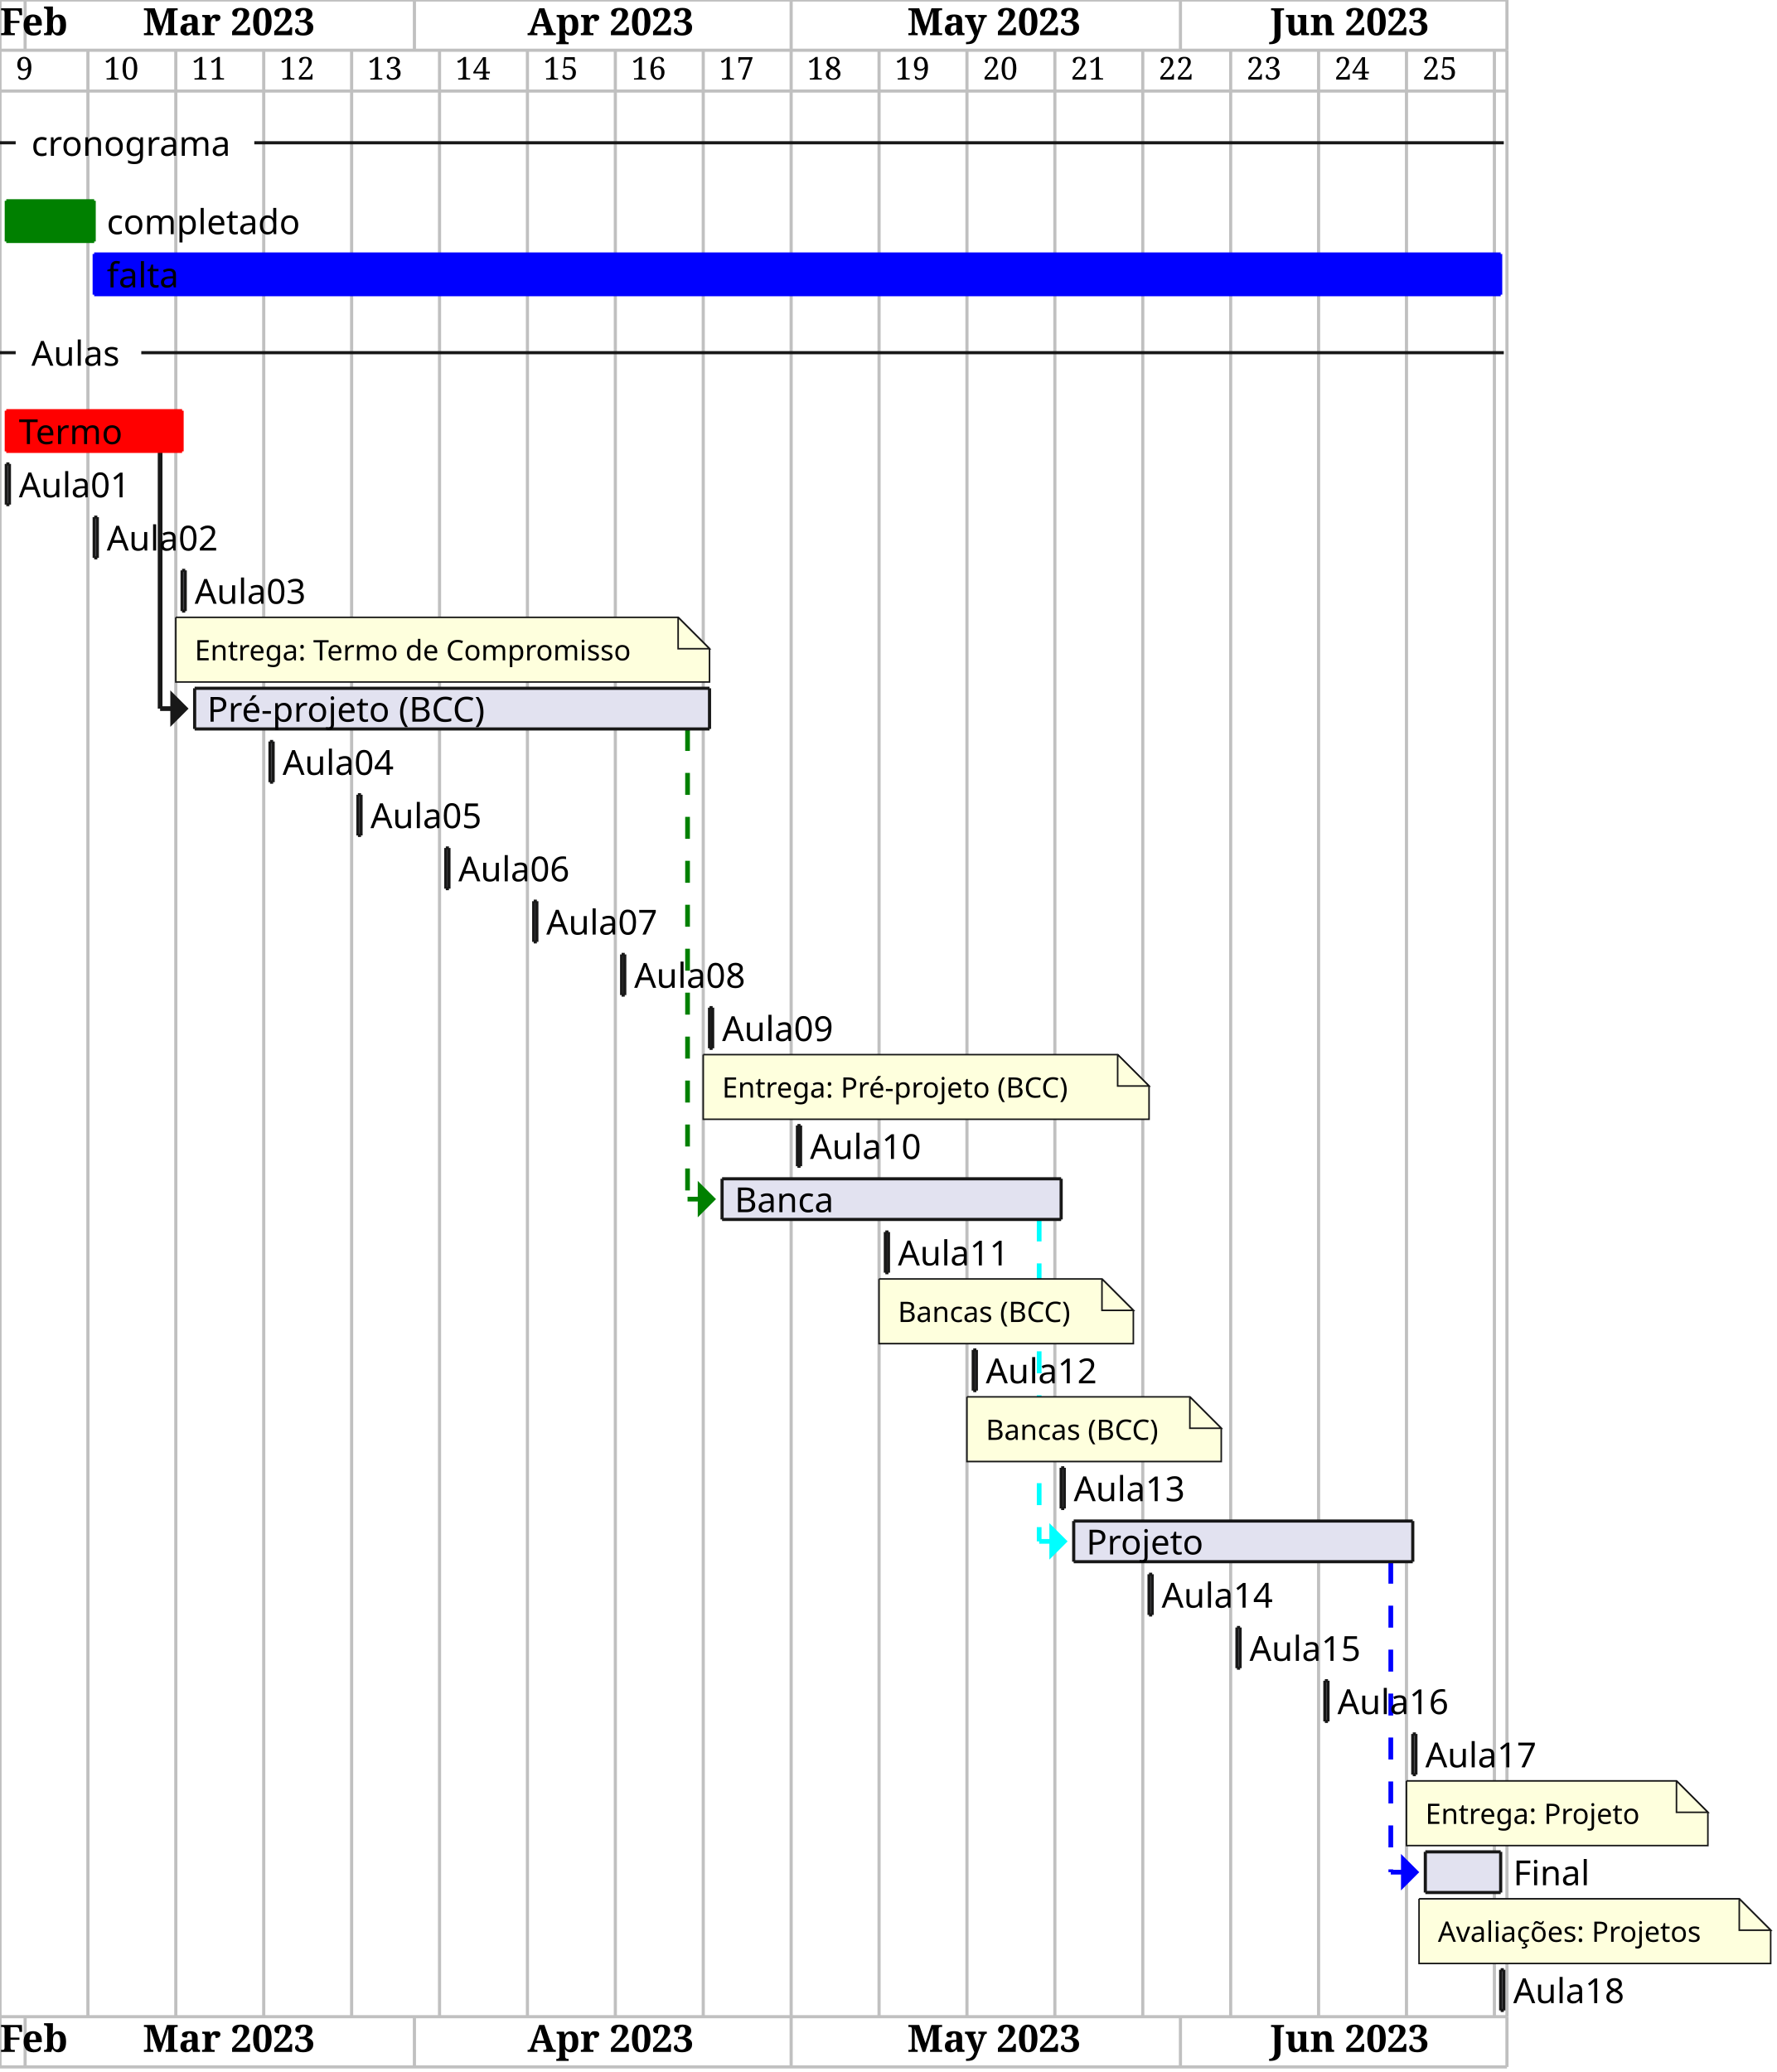
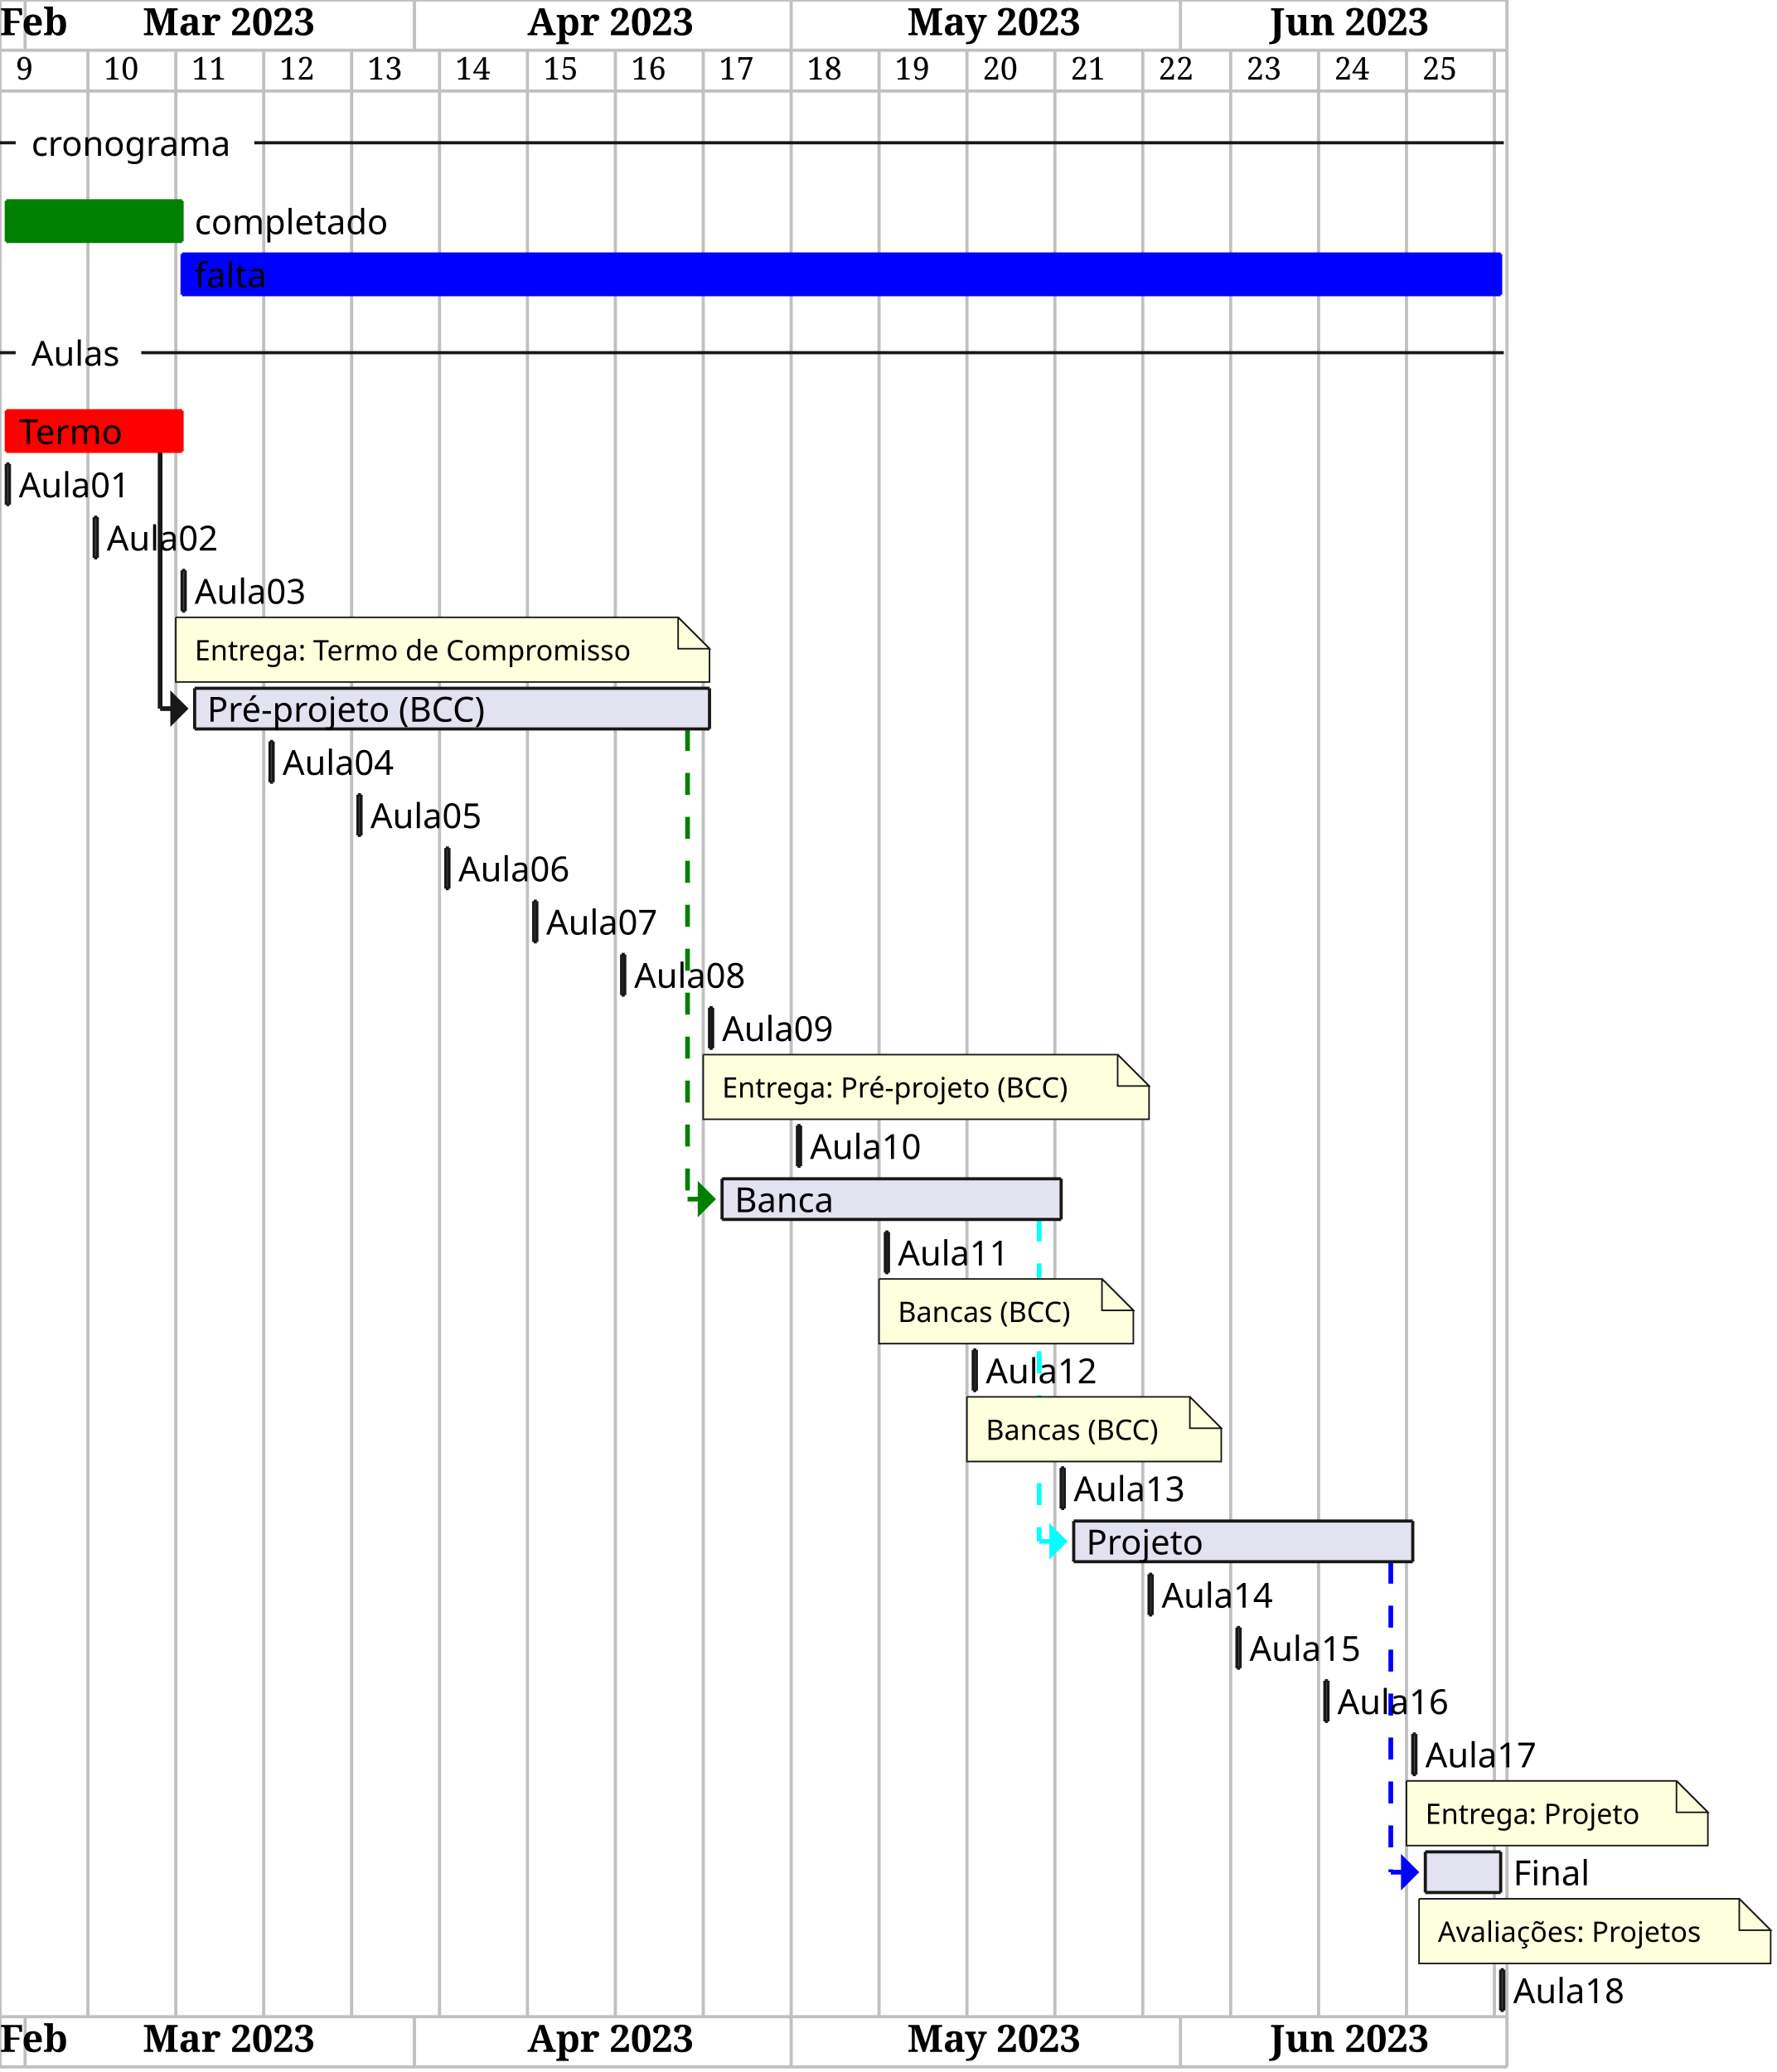
<svg xmlns="http://www.w3.org/2000/svg" contentStyleType="text/css" height="660px" preserveAspectRatio="none" style="width:566px;height:660px;background:#FFFFFF;" version="1.1" viewBox="0 0 566 660" width="566px" zoomAndPan="magnify">
  <defs />
  <g>
    <text fill="#000000" font-family="Serif" font-size="10" lengthAdjust="spacing" textLength="5" x="5" y="25.336">9</text>
    <text fill="#000000" font-family="Serif" font-size="10" lengthAdjust="spacing" textLength="10" x="33" y="25.336">10</text>
    <text fill="#000000" font-family="Serif" font-size="10" lengthAdjust="spacing" textLength="10" x="61" y="25.336">11</text>
    <text fill="#000000" font-family="Serif" font-size="10" lengthAdjust="spacing" textLength="10" x="89" y="25.336">12</text>
    <text fill="#000000" font-family="Serif" font-size="10" lengthAdjust="spacing" textLength="10" x="117" y="25.336">13</text>
    <text fill="#000000" font-family="Serif" font-size="10" lengthAdjust="spacing" textLength="10" x="145" y="25.336">14</text>
    <text fill="#000000" font-family="Serif" font-size="10" lengthAdjust="spacing" textLength="10" x="173" y="25.336">15</text>
    <text fill="#000000" font-family="Serif" font-size="10" lengthAdjust="spacing" textLength="10" x="201" y="25.336">16</text>
    <text fill="#000000" font-family="Serif" font-size="10" lengthAdjust="spacing" textLength="10" x="229" y="25.336">17</text>
    <text fill="#000000" font-family="Serif" font-size="10" lengthAdjust="spacing" textLength="10" x="257" y="25.336">18</text>
    <text fill="#000000" font-family="Serif" font-size="10" lengthAdjust="spacing" textLength="10" x="285" y="25.336">19</text>
    <text fill="#000000" font-family="Serif" font-size="10" lengthAdjust="spacing" textLength="10" x="313" y="25.336">20</text>
    <text fill="#000000" font-family="Serif" font-size="10" lengthAdjust="spacing" textLength="10" x="341" y="25.336">21</text>
    <text fill="#000000" font-family="Serif" font-size="10" lengthAdjust="spacing" textLength="10" x="369" y="25.336">22</text>
    <text fill="#000000" font-family="Serif" font-size="10" lengthAdjust="spacing" textLength="10" x="397" y="25.336">23</text>
    <text fill="#000000" font-family="Serif" font-size="10" lengthAdjust="spacing" textLength="10" x="425" y="25.336">24</text>
    <text fill="#000000" font-family="Serif" font-size="10" lengthAdjust="spacing" textLength="10" x="453" y="25.336">25</text>
    <line style="stroke:#C0C0C0;stroke-width:1.0;" x1="0" x2="0" y1="16" y2="642.385" />
    <line style="stroke:#C0C0C0;stroke-width:1.0;" x1="28" x2="28" y1="16" y2="642.385" />
    <line style="stroke:#C0C0C0;stroke-width:1.0;" x1="56" x2="56" y1="16" y2="642.385" />
    <line style="stroke:#C0C0C0;stroke-width:1.0;" x1="84" x2="84" y1="16" y2="642.385" />
    <line style="stroke:#C0C0C0;stroke-width:1.0;" x1="112" x2="112" y1="16" y2="642.385" />
    <line style="stroke:#C0C0C0;stroke-width:1.0;" x1="140" x2="140" y1="16" y2="642.385" />
    <line style="stroke:#C0C0C0;stroke-width:1.0;" x1="168" x2="168" y1="16" y2="642.385" />
    <line style="stroke:#C0C0C0;stroke-width:1.0;" x1="196" x2="196" y1="16" y2="642.385" />
    <line style="stroke:#C0C0C0;stroke-width:1.0;" x1="224" x2="224" y1="16" y2="642.385" />
    <line style="stroke:#C0C0C0;stroke-width:1.0;" x1="252" x2="252" y1="16" y2="642.385" />
    <line style="stroke:#C0C0C0;stroke-width:1.0;" x1="280" x2="280" y1="16" y2="642.385" />
    <line style="stroke:#C0C0C0;stroke-width:1.0;" x1="308" x2="308" y1="16" y2="642.385" />
    <line style="stroke:#C0C0C0;stroke-width:1.0;" x1="336" x2="336" y1="16" y2="642.385" />
    <line style="stroke:#C0C0C0;stroke-width:1.0;" x1="364" x2="364" y1="16" y2="642.385" />
    <line style="stroke:#C0C0C0;stroke-width:1.0;" x1="392" x2="392" y1="16" y2="642.385" />
    <line style="stroke:#C0C0C0;stroke-width:1.0;" x1="420" x2="420" y1="16" y2="642.385" />
    <line style="stroke:#C0C0C0;stroke-width:1.0;" x1="448" x2="448" y1="16" y2="642.385" />
    <line style="stroke:#C0C0C0;stroke-width:1.0;" x1="476" x2="476" y1="16" y2="642.385" />
    <line style="stroke:#C0C0C0;stroke-width:1.0;" x1="480" x2="480" y1="16" y2="642.385" />
    <line style="stroke:#C0C0C0;stroke-width:1.0;" x1="0" x2="0" y1="0" y2="16" />
    <line style="stroke:#C0C0C0;stroke-width:1.0;" x1="8" x2="8" y1="0" y2="16" />
    <text fill="#000000" font-family="Serif" font-size="12" font-weight="bold" lengthAdjust="spacing" textLength="19" x="0" y="11.203">Feb</text>
    <line style="stroke:#C0C0C0;stroke-width:1.0;" x1="132" x2="132" y1="0" y2="16" />
    <text fill="#000000" font-family="Serif" font-size="12" font-weight="bold" lengthAdjust="spacing" textLength="49" x="45.5" y="11.203">Mar 2023</text>
    <line style="stroke:#C0C0C0;stroke-width:1.0;" x1="252" x2="252" y1="0" y2="16" />
    <text fill="#000000" font-family="Serif" font-size="12" font-weight="bold" lengthAdjust="spacing" textLength="48" x="168" y="11.203">Apr 2023</text>
    <line style="stroke:#C0C0C0;stroke-width:1.0;" x1="376" x2="376" y1="0" y2="16" />
    <text fill="#000000" font-family="Serif" font-size="12" font-weight="bold" lengthAdjust="spacing" textLength="50" x="289" y="11.203">May 2023</text>
    <line style="stroke:#C0C0C0;stroke-width:1.0;" x1="480" x2="480" y1="0" y2="16" />
    <text fill="#000000" font-family="Serif" font-size="12" font-weight="bold" lengthAdjust="spacing" textLength="47" x="404.5" y="11.203">Jun 2023</text>
    <line style="stroke:#C0C0C0;stroke-width:1.0;" x1="0" x2="480" y1="0" y2="0" />
    <line style="stroke:#C0C0C0;stroke-width:1.0;" x1="0" x2="480" y1="16" y2="16" />
    <line style="stroke:#C0C0C0;stroke-width:1.0;" x1="0" x2="480" y1="29" y2="29" />
    <line style="stroke:#181818;stroke-width:1.5;" x1="51" x2="51" y1="143.775" y2="225.718" />
    <line style="stroke:#181818;stroke-width:1.5;" x1="51" x2="59" y1="225.718" y2="225.718" />
    <polygon fill="#181818" points="55,221.718,55,225.718,55,229.718,59,225.718" style="stroke:#181818;stroke-width:1.5;" />
    <line style="stroke:#008000;stroke-width:1.5;stroke-dasharray:7.0,7.0;" x1="219" x2="219" y1="232.195" y2="381.958" />
    <line style="stroke:#008000;stroke-width:1.5;stroke-dasharray:7.0,7.0;" x1="219" x2="227" y1="381.958" y2="381.958" />
    <polygon fill="#008000" points="223,377.958,223,381.958,223,385.958,227,381.958" style="stroke:#008000;stroke-width:1.5;" />
    <line style="stroke:#00FFFF;stroke-width:1.5;stroke-dasharray:7.0,7.0;" x1="331" x2="331" y1="388.435" y2="490.978" />
    <line style="stroke:#00FFFF;stroke-width:1.5;stroke-dasharray:7.0,7.0;" x1="331" x2="339" y1="490.978" y2="490.978" />
    <polygon fill="#00FFFF" points="335,486.978,335,490.978,335,494.978,339,490.978" style="stroke:#00FFFF;stroke-width:1.5;" />
    <line style="stroke:#0000FF;stroke-width:1.5;stroke-dasharray:7.0,7.0;" x1="443" x2="443" y1="497.455" y2="596.352" />
    <line style="stroke:#0000FF;stroke-width:1.5;stroke-dasharray:7.0,7.0;" x1="443" x2="451" y1="596.352" y2="596.352" />
    <polygon fill="#0000FF" points="447,592.352,447,596.352,447,600.352,451,596.352" style="stroke:#0000FF;stroke-width:1.5;" />
    <line style="stroke:#181818;stroke-width:1.0;" x1="0" x2="5" y1="45.477" y2="45.477" />
    <line style="stroke:#181818;stroke-width:1.0;" x1="81" x2="479" y1="45.477" y2="45.477" />
-     <rect fill="#008000" height="12.955" style="stroke:none;stroke-width:1.0;" width="28" x="2" y="63.955" />
-     <line style="stroke:#008000;stroke-width:1.0;" x1="2" x2="30" y1="63.955" y2="63.955" />
-     <line style="stroke:#008000;stroke-width:1.0;" x1="2" x2="30" y1="76.91" y2="76.91" />
+     <rect fill="#008000" height="12.955" style="stroke:none;stroke-width:1.0;" width="56" x="2" y="63.955" />
+     <line style="stroke:#008000;stroke-width:1.0;" x1="2" x2="58" y1="63.955" y2="63.955" />
+     <line style="stroke:#008000;stroke-width:1.0;" x1="2" x2="58" y1="76.91" y2="76.91" />
    <line style="stroke:#008000;stroke-width:1.0;" x1="2" x2="2" y1="63.955" y2="76.91" />
-     <line style="stroke:#008000;stroke-width:1.0;" x1="30" x2="30" y1="63.955" y2="76.91" />
-     <rect fill="#0000FF" height="12.955" style="stroke:none;stroke-width:1.0;" width="448" x="30" y="80.91" />
-     <line style="stroke:#0000FF;stroke-width:1.0;" x1="30" x2="478" y1="80.91" y2="80.91" />
-     <line style="stroke:#0000FF;stroke-width:1.0;" x1="30" x2="478" y1="93.865" y2="93.865" />
-     <line style="stroke:#0000FF;stroke-width:1.0;" x1="30" x2="30" y1="80.91" y2="93.865" />
+     <line style="stroke:#008000;stroke-width:1.0;" x1="58" x2="58" y1="63.955" y2="76.91" />
+     <rect fill="#0000FF" height="12.955" style="stroke:none;stroke-width:1.0;" width="420" x="58" y="80.91" />
+     <line style="stroke:#0000FF;stroke-width:1.0;" x1="58" x2="478" y1="80.91" y2="80.91" />
+     <line style="stroke:#0000FF;stroke-width:1.0;" x1="58" x2="478" y1="93.865" y2="93.865" />
+     <line style="stroke:#0000FF;stroke-width:1.0;" x1="58" x2="58" y1="80.91" y2="93.865" />
    <line style="stroke:#0000FF;stroke-width:1.0;" x1="478" x2="478" y1="80.91" y2="93.865" />
    <line style="stroke:#181818;stroke-width:1.0;" x1="0" x2="5" y1="112.343" y2="112.343" />
    <line style="stroke:#181818;stroke-width:1.0;" x1="45" x2="479" y1="112.343" y2="112.343" />
    <rect fill="#FF0000" height="12.955" style="stroke:none;stroke-width:1.0;" width="56" x="2" y="130.82" />
    <line style="stroke:#FF0000;stroke-width:1.0;" x1="2" x2="58" y1="130.82" y2="130.82" />
    <line style="stroke:#FF0000;stroke-width:1.0;" x1="2" x2="58" y1="143.775" y2="143.775" />
    <line style="stroke:#FF0000;stroke-width:1.0;" x1="2" x2="2" y1="130.82" y2="143.775" />
    <line style="stroke:#FF0000;stroke-width:1.0;" x1="58" x2="58" y1="130.82" y2="143.775" />
    <rect fill="#E2E2F0" height="12.955" style="stroke:none;stroke-width:1.0;" width="1" x="2" y="147.775" />
    <line style="stroke:#181818;stroke-width:1.0;" x1="2" x2="3" y1="147.775" y2="147.775" />
    <line style="stroke:#181818;stroke-width:1.0;" x1="2" x2="3" y1="160.731" y2="160.731" />
    <line style="stroke:#181818;stroke-width:1.0;" x1="2" x2="2" y1="147.775" y2="160.731" />
    <line style="stroke:#181818;stroke-width:1.0;" x1="3" x2="3" y1="147.775" y2="160.731" />
    <rect fill="#E2E2F0" height="12.955" style="stroke:none;stroke-width:1.0;" width="1" x="30" y="164.731" />
    <line style="stroke:#181818;stroke-width:1.0;" x1="30" x2="31" y1="164.731" y2="164.731" />
    <line style="stroke:#181818;stroke-width:1.0;" x1="30" x2="31" y1="177.685" y2="177.685" />
    <line style="stroke:#181818;stroke-width:1.0;" x1="30" x2="30" y1="164.731" y2="177.685" />
    <line style="stroke:#181818;stroke-width:1.0;" x1="31" x2="31" y1="164.731" y2="177.685" />
    <path d="M56,196.641 L56,217.24 L226,217.24 L226,206.641 L216,196.641 L56,196.641 " fill="#FEFFDD" style="stroke:#181818;stroke-width:0.5;" />
    <path d="M216,196.641 L216,206.641 L226,206.641 L216,196.641 " fill="#FEFFDD" style="stroke:#181818;stroke-width:0.5;" />
    <text fill="#000000" font-family="sans-serif" font-size="9" lengthAdjust="spacing" textLength="149" x="62" y="210.342">Entrega: Termo de Compromisso</text>
    <rect fill="#E2E2F0" height="12.955" style="stroke:none;stroke-width:1.0;" width="1" x="58" y="181.685" />
    <line style="stroke:#181818;stroke-width:1.0;" x1="58" x2="59" y1="181.685" y2="181.685" />
    <line style="stroke:#181818;stroke-width:1.0;" x1="58" x2="59" y1="194.641" y2="194.641" />
    <line style="stroke:#181818;stroke-width:1.0;" x1="58" x2="58" y1="181.685" y2="194.641" />
    <line style="stroke:#181818;stroke-width:1.0;" x1="59" x2="59" y1="181.685" y2="194.641" />
    <rect fill="#E2E2F0" height="12.955" style="stroke:none;stroke-width:1.0;" width="164" x="62" y="219.24" />
    <line style="stroke:#181818;stroke-width:1.0;" x1="62" x2="226" y1="219.24" y2="219.24" />
    <line style="stroke:#181818;stroke-width:1.0;" x1="62" x2="226" y1="232.195" y2="232.195" />
    <line style="stroke:#181818;stroke-width:1.0;" x1="62" x2="62" y1="219.24" y2="232.195" />
    <line style="stroke:#181818;stroke-width:1.0;" x1="226" x2="226" y1="219.24" y2="232.195" />
    <rect fill="#E2E2F0" height="12.955" style="stroke:none;stroke-width:1.0;" width="1" x="86" y="236.195" />
    <line style="stroke:#181818;stroke-width:1.0;" x1="86" x2="87" y1="236.195" y2="236.195" />
    <line style="stroke:#181818;stroke-width:1.0;" x1="86" x2="87" y1="249.15" y2="249.15" />
    <line style="stroke:#181818;stroke-width:1.0;" x1="86" x2="86" y1="236.195" y2="249.15" />
    <line style="stroke:#181818;stroke-width:1.0;" x1="87" x2="87" y1="236.195" y2="249.15" />
    <rect fill="#E2E2F0" height="12.955" style="stroke:none;stroke-width:1.0;" width="1" x="114" y="253.15" />
    <line style="stroke:#181818;stroke-width:1.0;" x1="114" x2="115" y1="253.15" y2="253.15" />
    <line style="stroke:#181818;stroke-width:1.0;" x1="114" x2="115" y1="266.106" y2="266.106" />
    <line style="stroke:#181818;stroke-width:1.0;" x1="114" x2="114" y1="253.15" y2="266.106" />
    <line style="stroke:#181818;stroke-width:1.0;" x1="115" x2="115" y1="253.15" y2="266.106" />
    <rect fill="#E2E2F0" height="12.955" style="stroke:none;stroke-width:1.0;" width="1" x="142" y="270.106" />
    <line style="stroke:#181818;stroke-width:1.0;" x1="142" x2="143" y1="270.106" y2="270.106" />
    <line style="stroke:#181818;stroke-width:1.0;" x1="142" x2="143" y1="283.06" y2="283.06" />
    <line style="stroke:#181818;stroke-width:1.0;" x1="142" x2="142" y1="270.106" y2="283.06" />
    <line style="stroke:#181818;stroke-width:1.0;" x1="143" x2="143" y1="270.106" y2="283.06" />
    <rect fill="#E2E2F0" height="12.955" style="stroke:none;stroke-width:1.0;" width="1" x="170" y="287.06" />
    <line style="stroke:#181818;stroke-width:1.0;" x1="170" x2="171" y1="287.06" y2="287.06" />
    <line style="stroke:#181818;stroke-width:1.0;" x1="170" x2="171" y1="300.016" y2="300.016" />
    <line style="stroke:#181818;stroke-width:1.0;" x1="170" x2="170" y1="287.06" y2="300.016" />
    <line style="stroke:#181818;stroke-width:1.0;" x1="171" x2="171" y1="287.06" y2="300.016" />
    <rect fill="#E2E2F0" height="12.955" style="stroke:none;stroke-width:1.0;" width="1" x="198" y="304.016" />
    <line style="stroke:#181818;stroke-width:1.0;" x1="198" x2="199" y1="304.016" y2="304.016" />
    <line style="stroke:#181818;stroke-width:1.0;" x1="198" x2="199" y1="316.971" y2="316.971" />
    <line style="stroke:#181818;stroke-width:1.0;" x1="198" x2="198" y1="304.016" y2="316.971" />
    <line style="stroke:#181818;stroke-width:1.0;" x1="199" x2="199" y1="304.016" y2="316.971" />
    <path d="M224,335.926 L224,356.525 L366,356.525 L366,345.926 L356,335.926 L224,335.926 " fill="#FEFFDD" style="stroke:#181818;stroke-width:0.5;" />
    <path d="M356,335.926 L356,345.926 L366,345.926 L356,335.926 " fill="#FEFFDD" style="stroke:#181818;stroke-width:0.5;" />
    <text fill="#000000" font-family="sans-serif" font-size="9" lengthAdjust="spacing" textLength="118" x="230" y="349.627">Entrega: Pré-projeto (BCC)</text>
    <rect fill="#E2E2F0" height="12.955" style="stroke:none;stroke-width:1.0;" width="1" x="226" y="320.971" />
    <line style="stroke:#181818;stroke-width:1.0;" x1="226" x2="227" y1="320.971" y2="320.971" />
    <line style="stroke:#181818;stroke-width:1.0;" x1="226" x2="227" y1="333.926" y2="333.926" />
    <line style="stroke:#181818;stroke-width:1.0;" x1="226" x2="226" y1="320.971" y2="333.926" />
    <line style="stroke:#181818;stroke-width:1.0;" x1="227" x2="227" y1="320.971" y2="333.926" />
    <rect fill="#E2E2F0" height="12.955" style="stroke:none;stroke-width:1.0;" width="1" x="254" y="358.525" />
    <line style="stroke:#181818;stroke-width:1.0;" x1="254" x2="255" y1="358.525" y2="358.525" />
    <line style="stroke:#181818;stroke-width:1.0;" x1="254" x2="255" y1="371.481" y2="371.481" />
    <line style="stroke:#181818;stroke-width:1.0;" x1="254" x2="254" y1="358.525" y2="371.481" />
    <line style="stroke:#181818;stroke-width:1.0;" x1="255" x2="255" y1="358.525" y2="371.481" />
    <rect fill="#E2E2F0" height="12.955" style="stroke:none;stroke-width:1.0;" width="108" x="230" y="375.481" />
    <line style="stroke:#181818;stroke-width:1.0;" x1="230" x2="338" y1="375.481" y2="375.481" />
    <line style="stroke:#181818;stroke-width:1.0;" x1="230" x2="338" y1="388.435" y2="388.435" />
    <line style="stroke:#181818;stroke-width:1.0;" x1="230" x2="230" y1="375.481" y2="388.435" />
    <line style="stroke:#181818;stroke-width:1.0;" x1="338" x2="338" y1="375.481" y2="388.435" />
    <path d="M280,407.391 L280,427.99 L361,427.99 L361,417.391 L351,407.391 L280,407.391 " fill="#FEFFDD" style="stroke:#181818;stroke-width:0.5;" />
    <path d="M351,407.391 L351,417.391 L361,417.391 L351,407.391 " fill="#FEFFDD" style="stroke:#181818;stroke-width:0.5;" />
    <text fill="#000000" font-family="sans-serif" font-size="9" lengthAdjust="spacing" textLength="57" x="286" y="421.092">Bancas (BCC)</text>
    <rect fill="#E2E2F0" height="12.955" style="stroke:none;stroke-width:1.0;" width="1" x="282" y="392.435" />
    <line style="stroke:#181818;stroke-width:1.0;" x1="282" x2="283" y1="392.435" y2="392.435" />
    <line style="stroke:#181818;stroke-width:1.0;" x1="282" x2="283" y1="405.391" y2="405.391" />
    <line style="stroke:#181818;stroke-width:1.0;" x1="282" x2="282" y1="392.435" y2="405.391" />
    <line style="stroke:#181818;stroke-width:1.0;" x1="283" x2="283" y1="392.435" y2="405.391" />
    <path d="M308,444.945 L308,465.545 L389,465.545 L389,454.945 L379,444.945 L308,444.945 " fill="#FEFFDD" style="stroke:#181818;stroke-width:0.5;" />
    <path d="M379,444.945 L379,454.945 L389,454.945 L379,444.945 " fill="#FEFFDD" style="stroke:#181818;stroke-width:0.5;" />
    <text fill="#000000" font-family="sans-serif" font-size="9" lengthAdjust="spacing" textLength="57" x="314" y="458.647">Bancas (BCC)</text>
    <rect fill="#E2E2F0" height="12.955" style="stroke:none;stroke-width:1.0;" width="1" x="310" y="429.99" />
    <line style="stroke:#181818;stroke-width:1.0;" x1="310" x2="311" y1="429.99" y2="429.99" />
    <line style="stroke:#181818;stroke-width:1.0;" x1="310" x2="311" y1="442.945" y2="442.945" />
    <line style="stroke:#181818;stroke-width:1.0;" x1="310" x2="310" y1="429.99" y2="442.945" />
    <line style="stroke:#181818;stroke-width:1.0;" x1="311" x2="311" y1="429.99" y2="442.945" />
    <rect fill="#E2E2F0" height="12.955" style="stroke:none;stroke-width:1.0;" width="1" x="338" y="467.545" />
    <line style="stroke:#181818;stroke-width:1.0;" x1="338" x2="339" y1="467.545" y2="467.545" />
    <line style="stroke:#181818;stroke-width:1.0;" x1="338" x2="339" y1="480.5" y2="480.5" />
    <line style="stroke:#181818;stroke-width:1.0;" x1="338" x2="338" y1="467.545" y2="480.5" />
    <line style="stroke:#181818;stroke-width:1.0;" x1="339" x2="339" y1="467.545" y2="480.5" />
    <rect fill="#E2E2F0" height="12.955" style="stroke:none;stroke-width:1.0;" width="108" x="342" y="484.5" />
    <line style="stroke:#181818;stroke-width:1.0;" x1="342" x2="450" y1="484.5" y2="484.5" />
    <line style="stroke:#181818;stroke-width:1.0;" x1="342" x2="450" y1="497.455" y2="497.455" />
    <line style="stroke:#181818;stroke-width:1.0;" x1="342" x2="342" y1="484.5" y2="497.455" />
    <line style="stroke:#181818;stroke-width:1.0;" x1="450" x2="450" y1="484.5" y2="497.455" />
    <rect fill="#E2E2F0" height="12.955" style="stroke:none;stroke-width:1.0;" width="1" x="366" y="501.455" />
    <line style="stroke:#181818;stroke-width:1.0;" x1="366" x2="367" y1="501.455" y2="501.455" />
    <line style="stroke:#181818;stroke-width:1.0;" x1="366" x2="367" y1="514.41" y2="514.41" />
    <line style="stroke:#181818;stroke-width:1.0;" x1="366" x2="366" y1="501.455" y2="514.41" />
    <line style="stroke:#181818;stroke-width:1.0;" x1="367" x2="367" y1="501.455" y2="514.41" />
    <rect fill="#E2E2F0" height="12.955" style="stroke:none;stroke-width:1.0;" width="1" x="394" y="518.41" />
    <line style="stroke:#181818;stroke-width:1.0;" x1="394" x2="395" y1="518.41" y2="518.41" />
    <line style="stroke:#181818;stroke-width:1.0;" x1="394" x2="395" y1="531.365" y2="531.365" />
    <line style="stroke:#181818;stroke-width:1.0;" x1="394" x2="394" y1="518.41" y2="531.365" />
    <line style="stroke:#181818;stroke-width:1.0;" x1="395" x2="395" y1="518.41" y2="531.365" />
    <rect fill="#E2E2F0" height="12.955" style="stroke:none;stroke-width:1.0;" width="1" x="422" y="535.365" />
    <line style="stroke:#181818;stroke-width:1.0;" x1="422" x2="423" y1="535.365" y2="535.365" />
    <line style="stroke:#181818;stroke-width:1.0;" x1="422" x2="423" y1="548.32" y2="548.32" />
    <line style="stroke:#181818;stroke-width:1.0;" x1="422" x2="422" y1="535.365" y2="548.32" />
    <line style="stroke:#181818;stroke-width:1.0;" x1="423" x2="423" y1="535.365" y2="548.32" />
    <path d="M448,567.275 L448,587.875 L544,587.875 L544,577.275 L534,567.275 L448,567.275 " fill="#FEFFDD" style="stroke:#181818;stroke-width:0.5;" />
    <path d="M534,567.275 L534,577.275 L544,577.275 L534,567.275 " fill="#FEFFDD" style="stroke:#181818;stroke-width:0.5;" />
    <text fill="#000000" font-family="sans-serif" font-size="9" lengthAdjust="spacing" textLength="72" x="454" y="580.977">Entrega: Projeto</text>
    <rect fill="#E2E2F0" height="12.955" style="stroke:none;stroke-width:1.0;" width="1" x="450" y="552.32" />
    <line style="stroke:#181818;stroke-width:1.0;" x1="450" x2="451" y1="552.32" y2="552.32" />
    <line style="stroke:#181818;stroke-width:1.0;" x1="450" x2="451" y1="565.275" y2="565.275" />
    <line style="stroke:#181818;stroke-width:1.0;" x1="450" x2="450" y1="552.32" y2="565.275" />
    <line style="stroke:#181818;stroke-width:1.0;" x1="451" x2="451" y1="552.32" y2="565.275" />
    <path d="M452,604.83 L452,625.43 L564,625.43 L564,614.83 L554,604.83 L452,604.83 " fill="#FEFFDD" style="stroke:#181818;stroke-width:0.5;" />
    <path d="M554,604.83 L554,614.83 L564,614.83 L554,604.83 " fill="#FEFFDD" style="stroke:#181818;stroke-width:0.5;" />
    <text fill="#000000" font-family="sans-serif" font-size="9" lengthAdjust="spacing" textLength="91" x="458" y="618.531">Avaliações: Projetos</text>
    <rect fill="#E2E2F0" height="12.955" style="stroke:none;stroke-width:1.0;" width="24" x="454" y="589.875" />
    <line style="stroke:#181818;stroke-width:1.0;" x1="454" x2="478" y1="589.875" y2="589.875" />
    <line style="stroke:#181818;stroke-width:1.0;" x1="454" x2="478" y1="602.83" y2="602.83" />
    <line style="stroke:#181818;stroke-width:1.0;" x1="454" x2="454" y1="589.875" y2="602.83" />
    <line style="stroke:#181818;stroke-width:1.0;" x1="478" x2="478" y1="589.875" y2="602.83" />
    <rect fill="#E2E2F0" height="12.955" style="stroke:none;stroke-width:1.0;" width="1" x="478" y="627.43" />
    <line style="stroke:#181818;stroke-width:1.0;" x1="478" x2="479" y1="627.43" y2="627.43" />
    <line style="stroke:#181818;stroke-width:1.0;" x1="478" x2="479" y1="640.385" y2="640.385" />
    <line style="stroke:#181818;stroke-width:1.0;" x1="478" x2="478" y1="627.43" y2="640.385" />
    <line style="stroke:#181818;stroke-width:1.0;" x1="479" x2="479" y1="627.43" y2="640.385" />
    <text fill="#000000" font-family="sans-serif" font-size="11" lengthAdjust="spacing" textLength="66" x="10" y="49.635">cronograma</text>
-     <text fill="#000000" font-family="sans-serif" font-size="11" lengthAdjust="spacing" textLength="63" x="34" y="74.59">completado</text>
-     <text fill="#000000" font-family="sans-serif" font-size="11" lengthAdjust="spacing" textLength="23" x="34" y="91.545">falta</text>
+     <text fill="#000000" font-family="sans-serif" font-size="11" lengthAdjust="spacing" textLength="63" x="62" y="74.59">completado</text>
+     <text fill="#000000" font-family="sans-serif" font-size="11" lengthAdjust="spacing" textLength="23" x="62" y="91.545">falta</text>
    <text fill="#000000" font-family="sans-serif" font-size="11" lengthAdjust="spacing" textLength="30" x="10" y="116.5">Aulas</text>
    <text fill="#000000" font-family="sans-serif" font-size="11" lengthAdjust="spacing" textLength="35" x="6" y="141.455">Termo</text>
    <text fill="#000000" font-family="sans-serif" font-size="11" lengthAdjust="spacing" textLength="38" x="6" y="158.41">Aula01</text>
    <text fill="#000000" font-family="sans-serif" font-size="11" lengthAdjust="spacing" textLength="38" x="34" y="175.365">Aula02</text>
    <text fill="#000000" font-family="sans-serif" font-size="11" lengthAdjust="spacing" textLength="38" x="62" y="192.32">Aula03</text>
    <text fill="#000000" font-family="sans-serif" font-size="11" lengthAdjust="spacing" textLength="95" x="66" y="229.875">Pré-projeto (BCC)</text>
    <text fill="#000000" font-family="sans-serif" font-size="11" lengthAdjust="spacing" textLength="38" x="90" y="246.83">Aula04</text>
    <text fill="#000000" font-family="sans-serif" font-size="11" lengthAdjust="spacing" textLength="38" x="118" y="263.785">Aula05</text>
    <text fill="#000000" font-family="sans-serif" font-size="11" lengthAdjust="spacing" textLength="38" x="146" y="280.74">Aula06</text>
    <text fill="#000000" font-family="sans-serif" font-size="11" lengthAdjust="spacing" textLength="38" x="174" y="297.695">Aula07</text>
    <text fill="#000000" font-family="sans-serif" font-size="11" lengthAdjust="spacing" textLength="38" x="202" y="314.65">Aula08</text>
    <text fill="#000000" font-family="sans-serif" font-size="11" lengthAdjust="spacing" textLength="38" x="230" y="331.606">Aula09</text>
    <text fill="#000000" font-family="sans-serif" font-size="11" lengthAdjust="spacing" textLength="38" x="258" y="369.16">Aula10</text>
    <text fill="#000000" font-family="sans-serif" font-size="11" lengthAdjust="spacing" textLength="31" x="234" y="386.115">Banca</text>
    <text fill="#000000" font-family="sans-serif" font-size="11" lengthAdjust="spacing" textLength="38" x="286" y="403.07">Aula11</text>
    <text fill="#000000" font-family="sans-serif" font-size="11" lengthAdjust="spacing" textLength="38" x="314" y="440.625">Aula12</text>
    <text fill="#000000" font-family="sans-serif" font-size="11" lengthAdjust="spacing" textLength="38" x="342" y="478.18">Aula13</text>
    <text fill="#000000" font-family="sans-serif" font-size="11" lengthAdjust="spacing" textLength="38" x="346" y="495.135">Projeto</text>
    <text fill="#000000" font-family="sans-serif" font-size="11" lengthAdjust="spacing" textLength="38" x="370" y="512.09">Aula14</text>
    <text fill="#000000" font-family="sans-serif" font-size="11" lengthAdjust="spacing" textLength="38" x="398" y="529.045">Aula15</text>
    <text fill="#000000" font-family="sans-serif" font-size="11" lengthAdjust="spacing" textLength="38" x="426" y="546">Aula16</text>
    <text fill="#000000" font-family="sans-serif" font-size="11" lengthAdjust="spacing" textLength="38" x="454" y="562.955">Aula17</text>
    <text fill="#000000" font-family="sans-serif" font-size="11" lengthAdjust="spacing" textLength="25" x="482" y="600.51">Final</text>
    <text fill="#000000" font-family="sans-serif" font-size="11" lengthAdjust="spacing" textLength="38" x="482" y="638.064">Aula18</text>
    <line style="stroke:#C0C0C0;stroke-width:1.0;" x1="0" x2="480" y1="642.385" y2="642.385" />
    <line style="stroke:#C0C0C0;stroke-width:1.0;" x1="0" x2="0" y1="642.385" y2="658.385" />
    <line style="stroke:#C0C0C0;stroke-width:1.0;" x1="8" x2="8" y1="642.385" y2="658.385" />
    <text fill="#000000" font-family="Serif" font-size="12" font-weight="bold" lengthAdjust="spacing" textLength="19" x="0" y="653.588">Feb</text>
    <line style="stroke:#C0C0C0;stroke-width:1.0;" x1="132" x2="132" y1="642.385" y2="658.385" />
    <text fill="#000000" font-family="Serif" font-size="12" font-weight="bold" lengthAdjust="spacing" textLength="49" x="45.5" y="653.588">Mar 2023</text>
    <line style="stroke:#C0C0C0;stroke-width:1.0;" x1="252" x2="252" y1="642.385" y2="658.385" />
    <text fill="#000000" font-family="Serif" font-size="12" font-weight="bold" lengthAdjust="spacing" textLength="48" x="168" y="653.588">Apr 2023</text>
    <line style="stroke:#C0C0C0;stroke-width:1.0;" x1="376" x2="376" y1="642.385" y2="658.385" />
    <text fill="#000000" font-family="Serif" font-size="12" font-weight="bold" lengthAdjust="spacing" textLength="50" x="289" y="653.588">May 2023</text>
    <line style="stroke:#C0C0C0;stroke-width:1.0;" x1="480" x2="480" y1="642.385" y2="658.385" />
    <text fill="#000000" font-family="Serif" font-size="12" font-weight="bold" lengthAdjust="spacing" textLength="47" x="404.5" y="653.588">Jun 2023</text>
    <line style="stroke:#C0C0C0;stroke-width:1.0;" x1="0" x2="480" y1="658.385" y2="658.385" />
  </g>
</svg>
